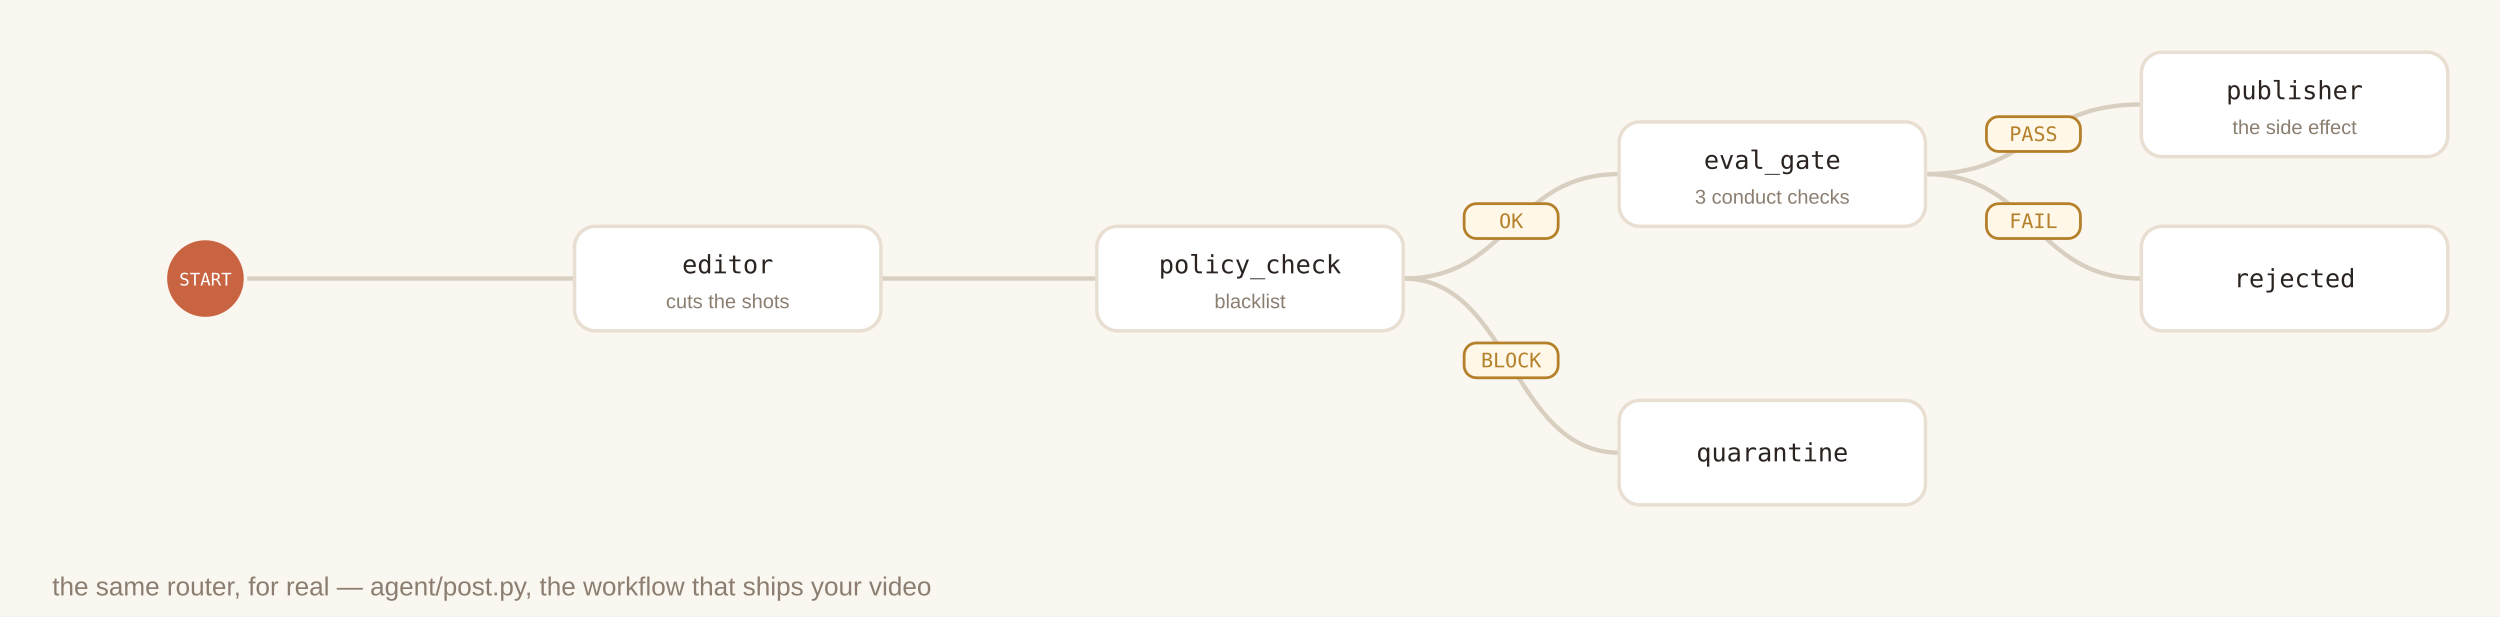
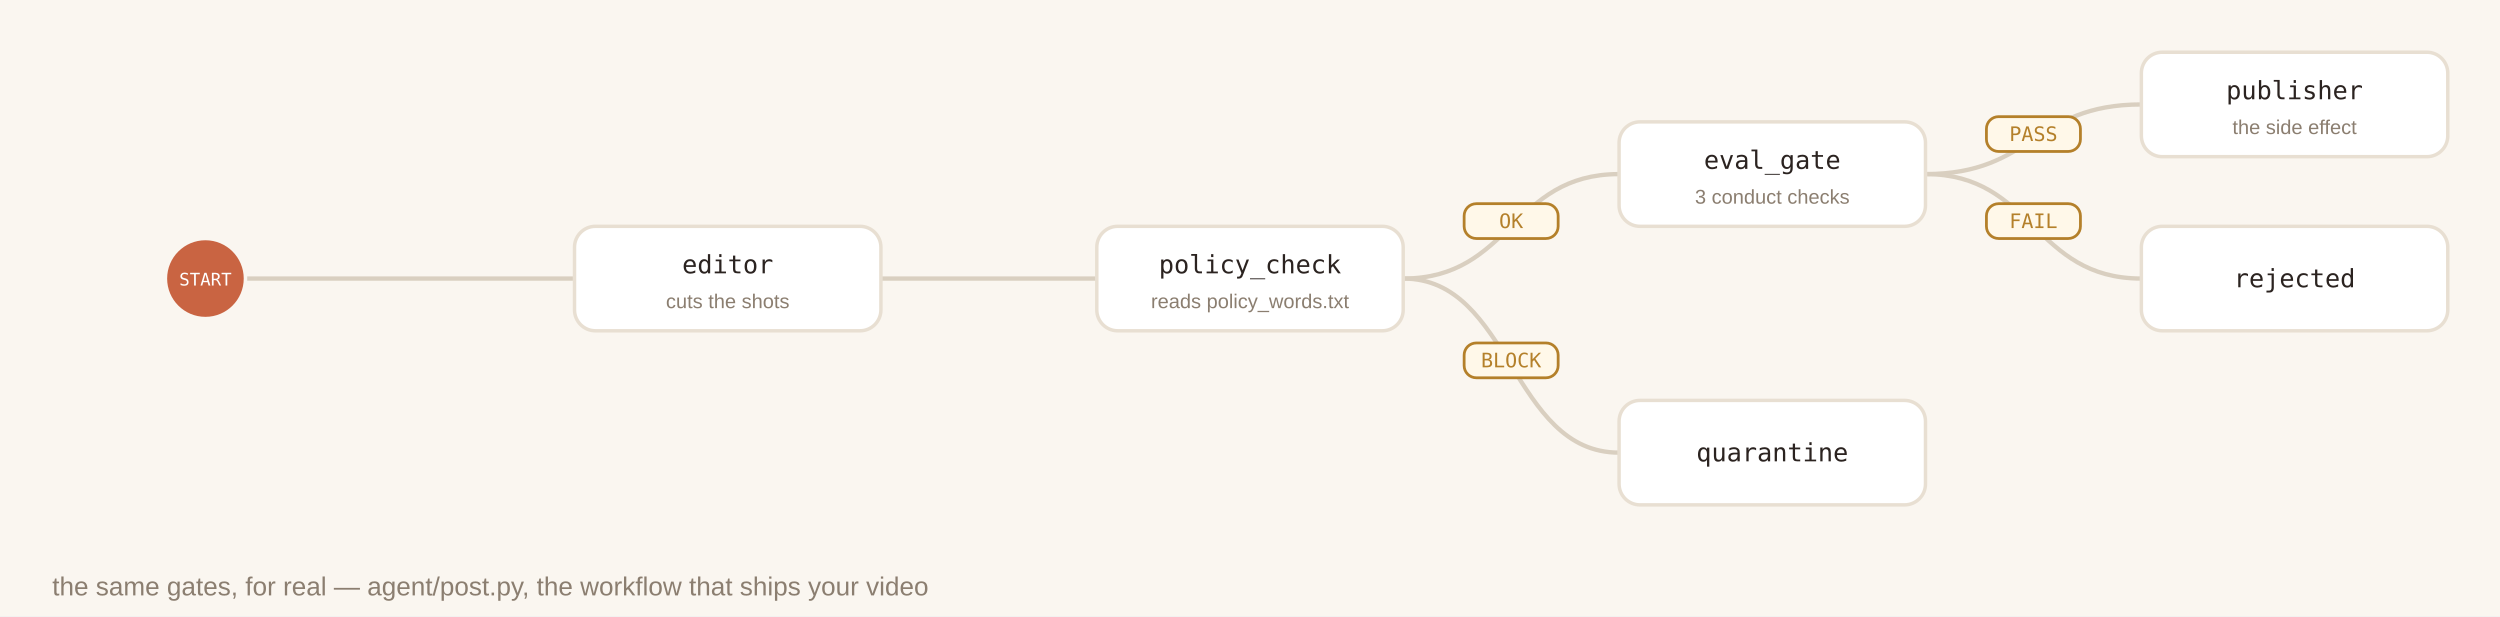
<svg xmlns="http://www.w3.org/2000/svg" width="1436" height="354" viewBox="0 0 1436 354">
  <rect width="1436" height="354" fill="#FAF6F0" />
  <path d="M142,160 C236,160 236,160 330,160" fill="none" stroke="#D9CFC0" stroke-width="2.5" />
  <path d="M506,160 C568,160 568,160 630,160" fill="none" stroke="#D9CFC0" stroke-width="2.5" />
  <path d="M806,160 C868,160 868,100 930,100" fill="none" stroke="#D9CFC0" stroke-width="2.5" />
  <rect x="841" y="117" width="54" height="20" rx="7" fill="#FFF8E9" stroke="#B4802A" stroke-width="1.6" />
  <text x="868" y="131" text-anchor="middle" font-size="11.5" font-family="SF Mono,Menlo,monospace" fill="#B4802A">OK</text>
  <path d="M806,160 C868,160 868,260 930,260" fill="none" stroke="#D9CFC0" stroke-width="2.5" />
  <rect x="841" y="197" width="54" height="20" rx="7" fill="#FFF8E9" stroke="#B4802A" stroke-width="1.6" />
  <text x="868" y="211" text-anchor="middle" font-size="11.5" font-family="SF Mono,Menlo,monospace" fill="#B4802A">BLOCK</text>
  <path d="M1106,100 C1168,100 1168,60 1230,60" fill="none" stroke="#D9CFC0" stroke-width="2.5" />
  <rect x="1141" y="67" width="54" height="20" rx="7" fill="#FFF8E9" stroke="#B4802A" stroke-width="1.6" />
  <text x="1168" y="81" text-anchor="middle" font-size="11.5" font-family="SF Mono,Menlo,monospace" fill="#B4802A">PASS</text>
  <path d="M1106,100 C1168,100 1168,160 1230,160" fill="none" stroke="#D9CFC0" stroke-width="2.5" />
  <rect x="1141" y="117" width="54" height="20" rx="7" fill="#FFF8E9" stroke="#B4802A" stroke-width="1.6" />
  <text x="1168" y="131" text-anchor="middle" font-size="11.5" font-family="SF Mono,Menlo,monospace" fill="#B4802A">FAIL</text>
  <circle cx="118" cy="160" r="22" fill="#C96442" />
  <text x="118" y="164" text-anchor="middle" font-size="10" font-family="SF Mono,Menlo,monospace" fill="#fff">START</text>
  <rect x="330" y="130" width="176" height="60" rx="12" fill="#FFFFFF" stroke="#E8DFD2" stroke-width="2" />
  <text x="418" y="157" text-anchor="middle" font-size="14.5" font-family="SF Mono,Menlo,monospace" fill="#2B2320">editor</text>
  <text x="418" y="177" text-anchor="middle" font-size="11.5" font-family="-apple-system,Arial" fill="#8B7E70">cuts the shots</text>
  <rect x="630" y="130" width="176" height="60" rx="12" fill="#FFFFFF" stroke="#E8DFD2" stroke-width="2" />
  <text x="718" y="157" text-anchor="middle" font-size="14.5" font-family="SF Mono,Menlo,monospace" fill="#2B2320">policy_check</text>
-   <text x="718" y="177" text-anchor="middle" font-size="11.5" font-family="-apple-system,Arial" fill="#8B7E70">blacklist</text>
+   <text x="718" y="177" text-anchor="middle" font-size="11.5" font-family="-apple-system,Arial" fill="#8B7E70">reads policy_words.txt</text>
  <rect x="930" y="70" width="176" height="60" rx="12" fill="#FFFFFF" stroke="#E8DFD2" stroke-width="2" />
  <text x="1018" y="97" text-anchor="middle" font-size="14.5" font-family="SF Mono,Menlo,monospace" fill="#2B2320">eval_gate</text>
  <text x="1018" y="117" text-anchor="middle" font-size="11.5" font-family="-apple-system,Arial" fill="#8B7E70">3 conduct checks</text>
  <rect x="930" y="230" width="176" height="60" rx="12" fill="#FFFFFF" stroke="#E8DFD2" stroke-width="2" />
  <text x="1018" y="265" text-anchor="middle" font-size="14.5" font-family="SF Mono,Menlo,monospace" fill="#2B2320">quarantine</text>
  <rect x="1230" y="30" width="176" height="60" rx="12" fill="#FFFFFF" stroke="#E8DFD2" stroke-width="2" />
  <text x="1318" y="57" text-anchor="middle" font-size="14.5" font-family="SF Mono,Menlo,monospace" fill="#2B2320">publisher</text>
  <text x="1318" y="77" text-anchor="middle" font-size="11.5" font-family="-apple-system,Arial" fill="#8B7E70">the side effect</text>
  <rect x="1230" y="130" width="176" height="60" rx="12" fill="#FFFFFF" stroke="#E8DFD2" stroke-width="2" />
  <text x="1318" y="165" text-anchor="middle" font-size="14.5" font-family="SF Mono,Menlo,monospace" fill="#2B2320">rejected</text>
-   <text x="30" y="342" font-size="15" fill="#8B7E70" font-family="-apple-system,Arial">the same router, for real — agent/post.py, the workflow that ships your video</text>
+   <text x="30" y="342" font-size="15" fill="#8B7E70" font-family="-apple-system,Arial">the same gates, for real — agent/post.py, the workflow that ships your video</text>
</svg>
